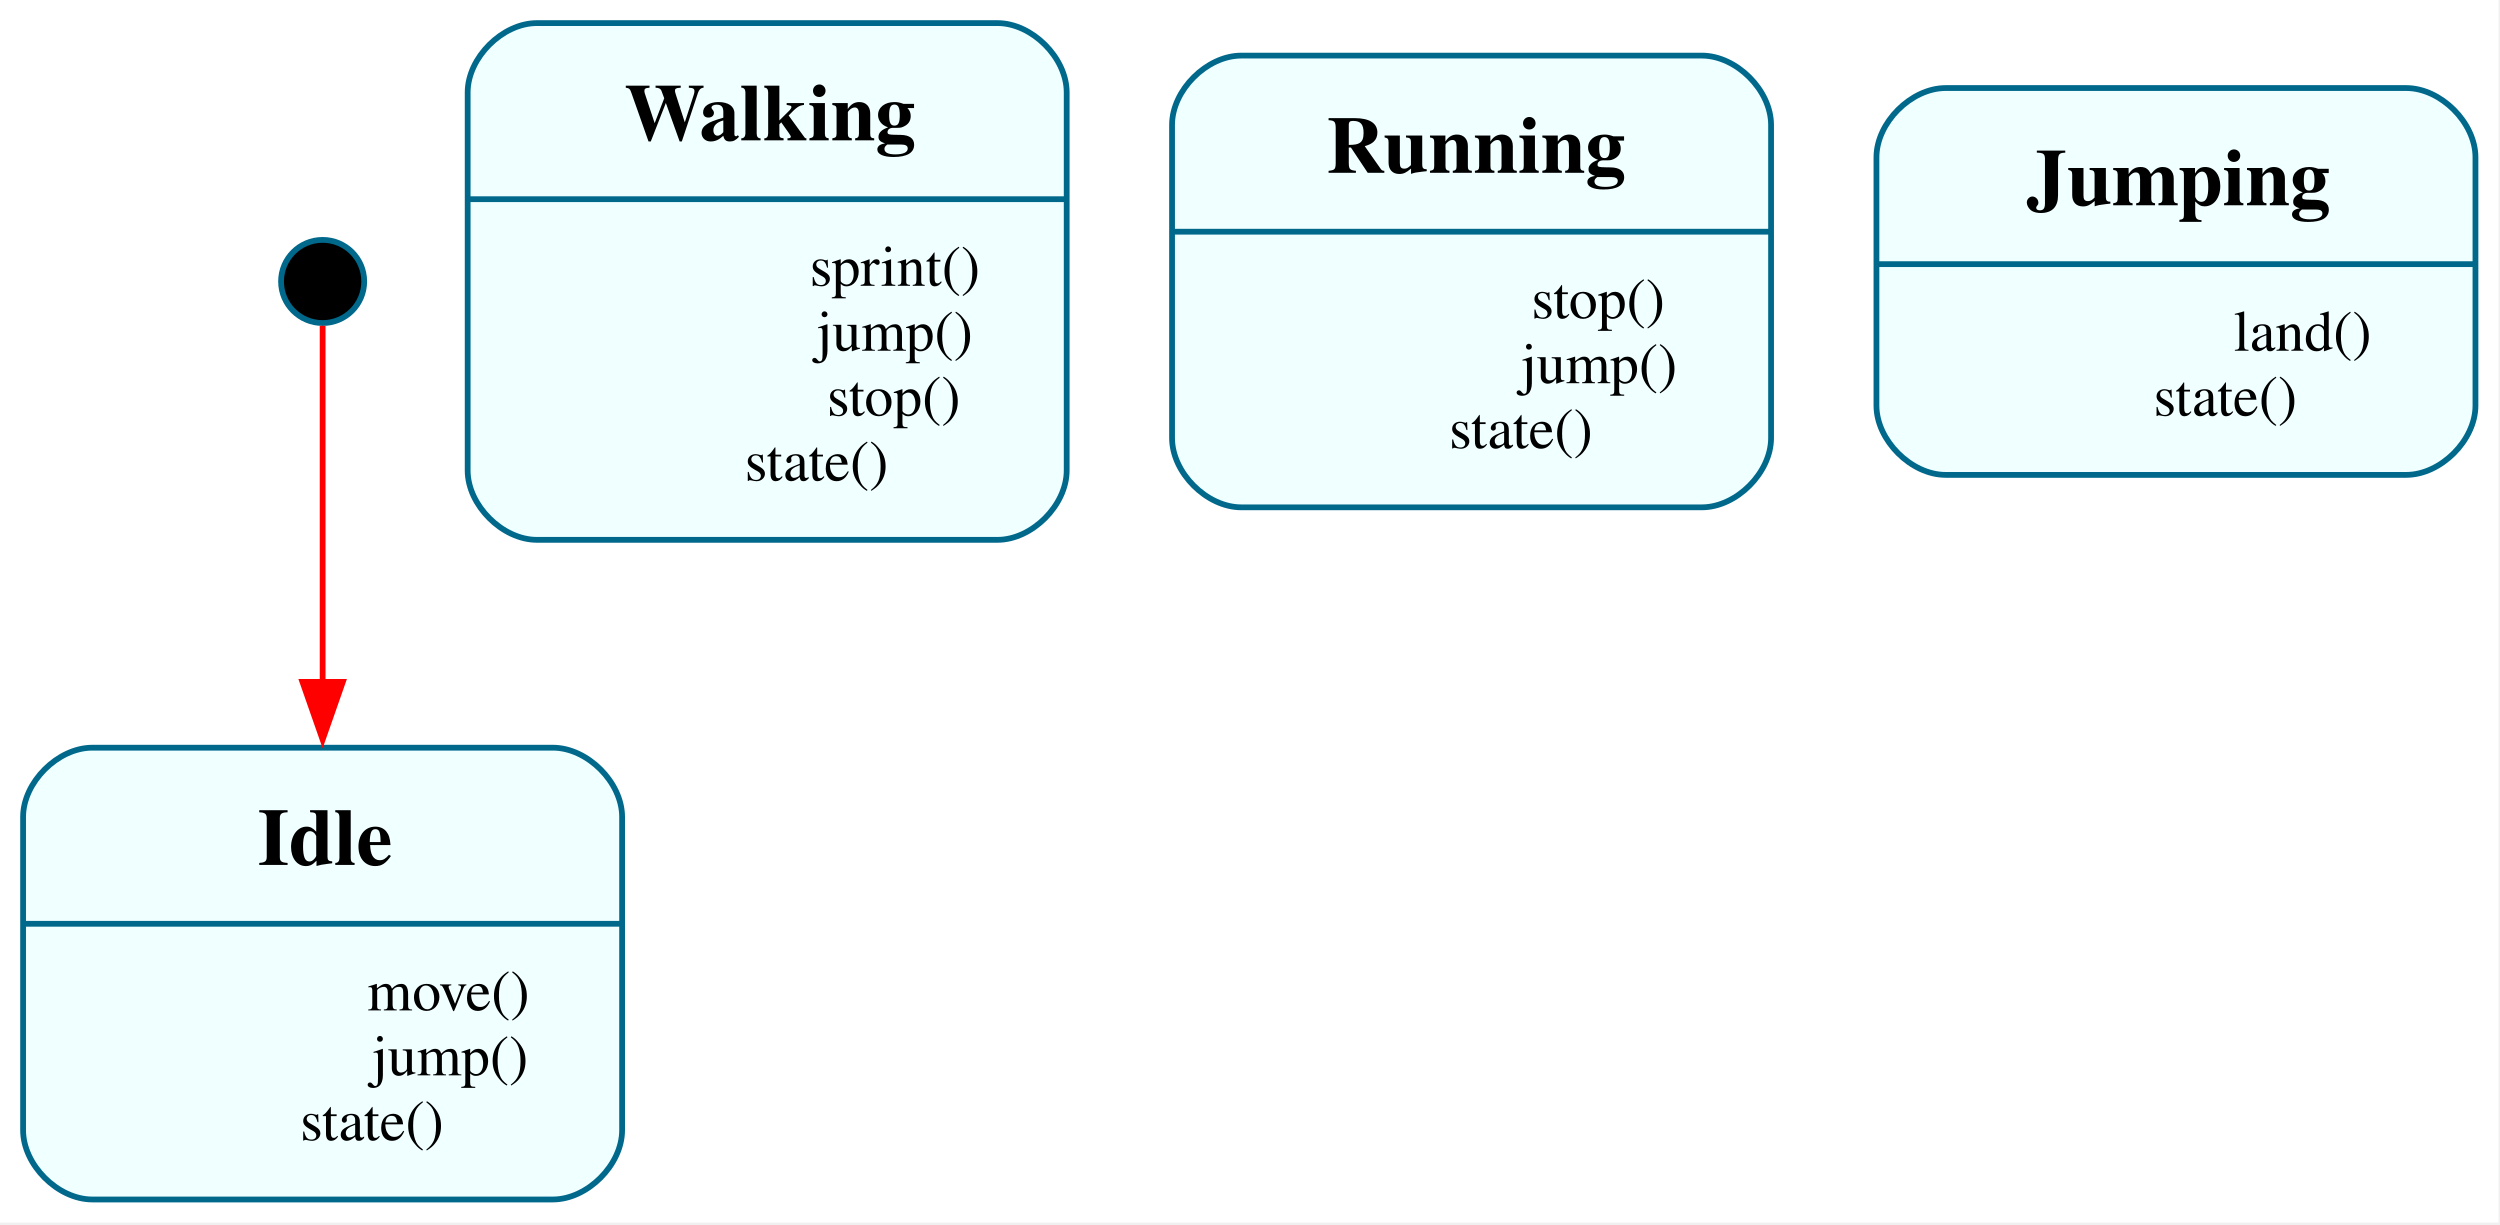
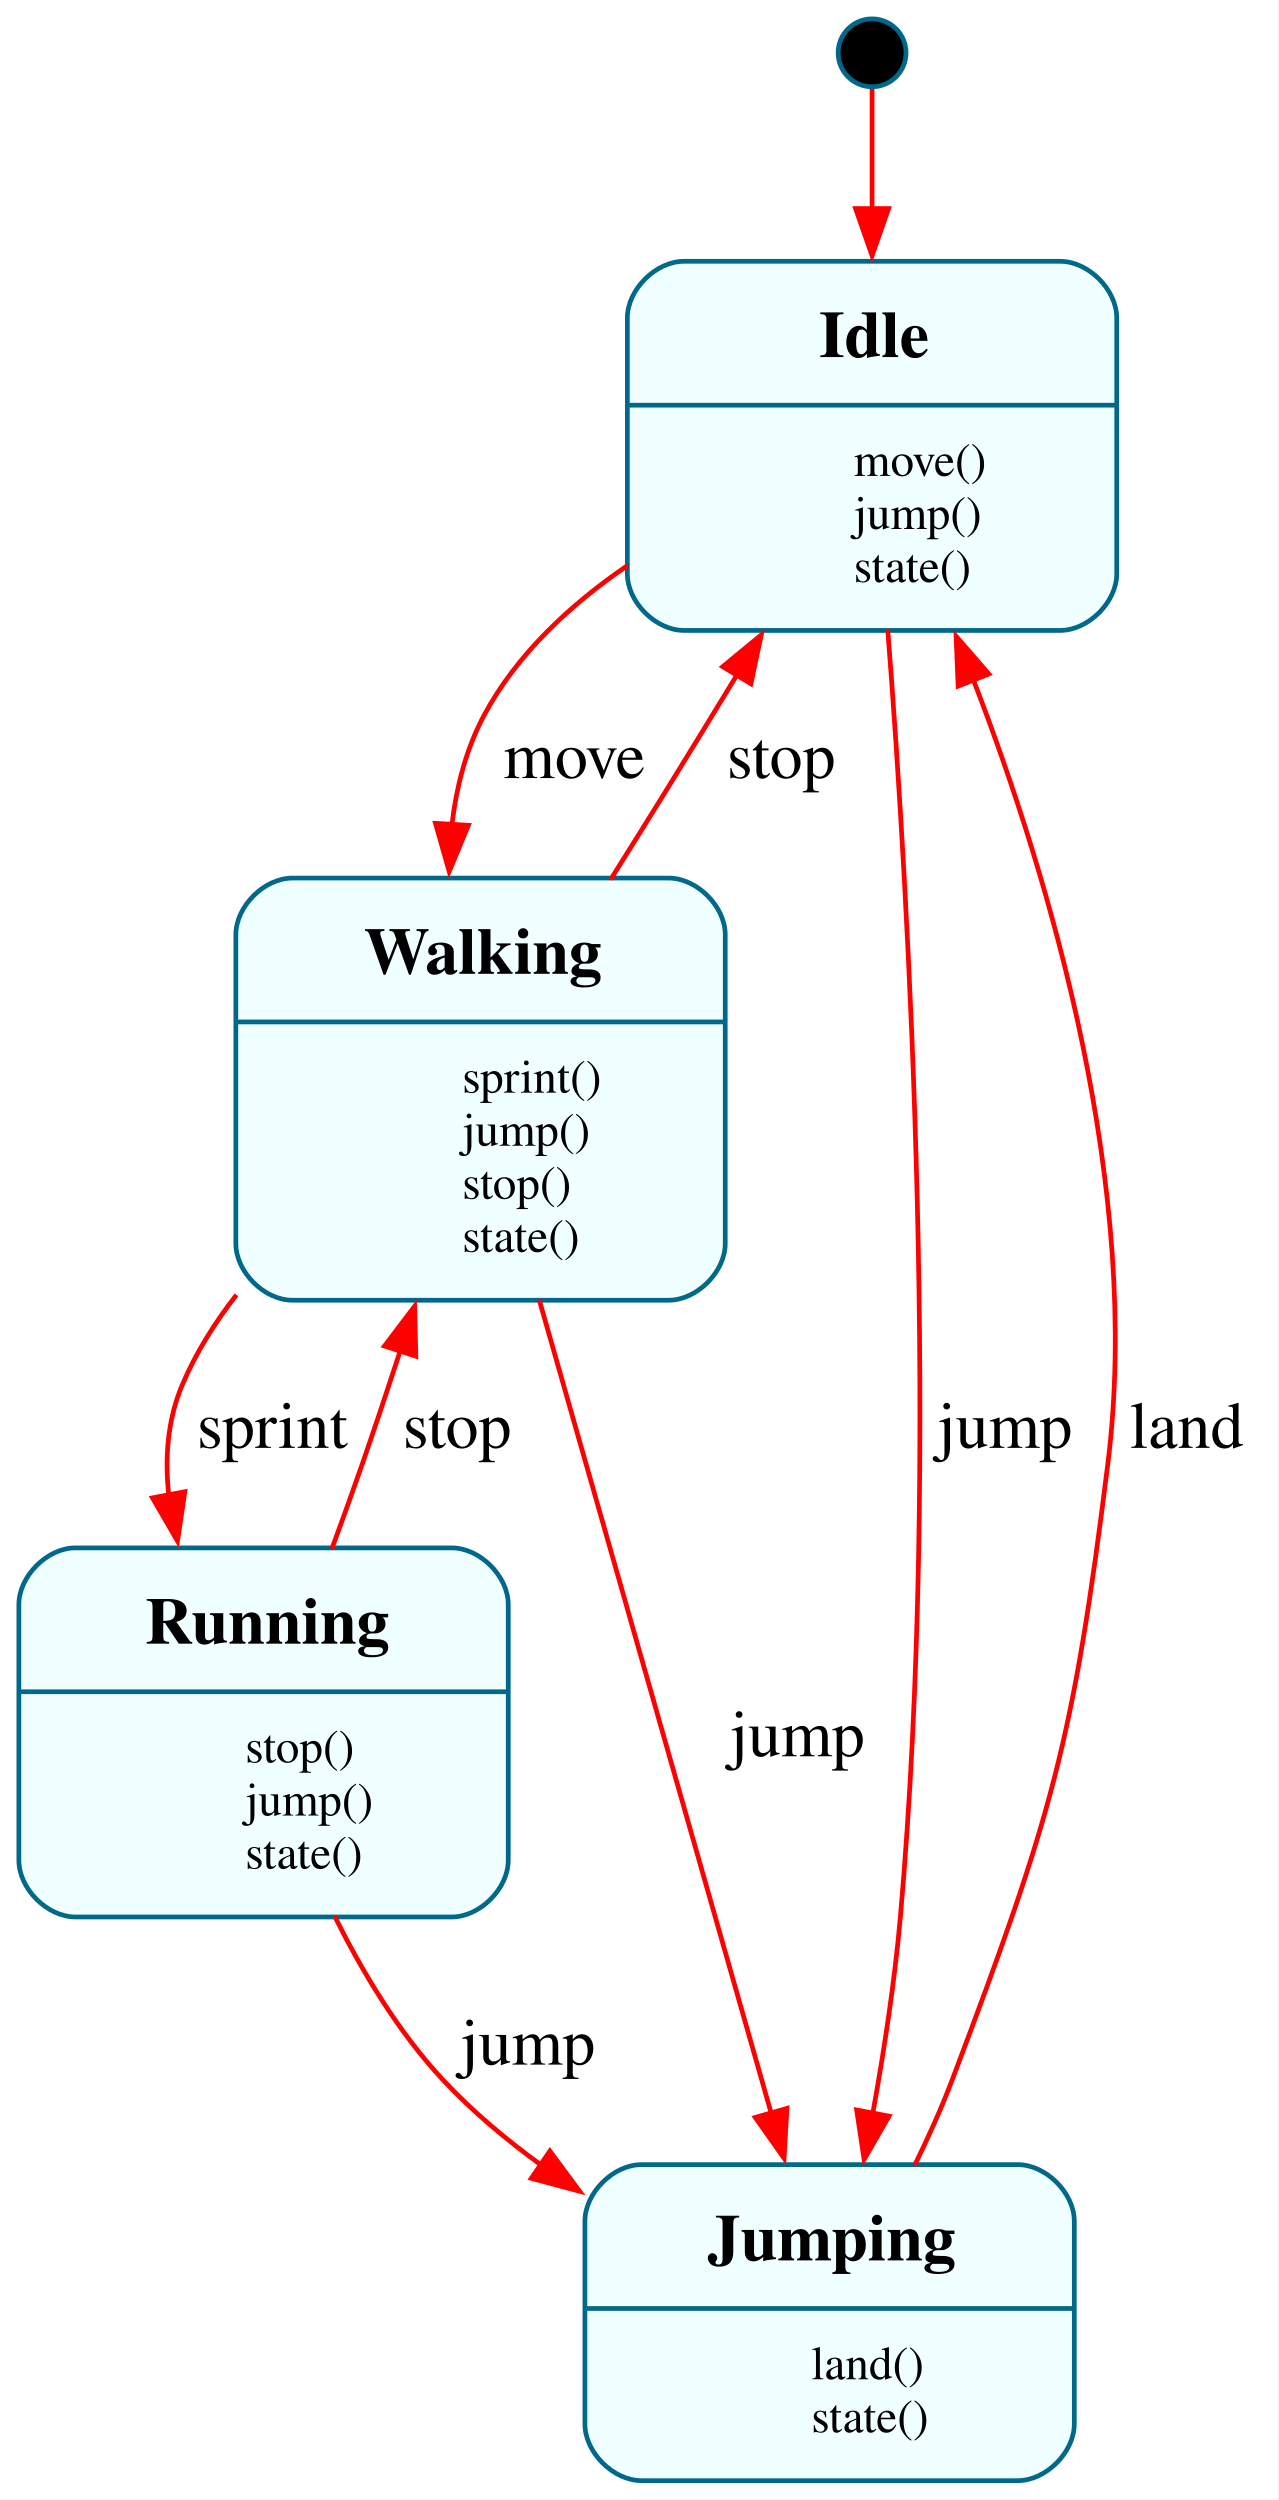
- <svg xmlns="http://www.w3.org/2000/svg" width="433pt" height="212pt" viewBox="0.00 0.00 433.00 212.00">
-   <g id="graph0" class="graph" transform="scale(1 1) rotate(0) translate(4 207.75)">
-     <polygon fill="white" stroke="none" points="-4,4 -4,-207.75 428.75,-207.75 428.75,4 -4,4" />
+ <svg xmlns="http://www.w3.org/2000/svg" width="271pt" height="530pt" viewBox="0.00 0.00 271.00 530.00">
+   <g id="graph0" class="graph" transform="scale(1 1) rotate(0) translate(4 525.9)">
+     <polygon fill="white" stroke="none" points="-4,4 -4,-525.9 266.95,-525.9 266.95,4 -4,4" />
    <g id="node1" class="node">
-       <ellipse fill="black" stroke="#00688b" cx="51.88" cy="-159" rx="7.2" ry="7.2" />
+       <ellipse fill="black" stroke="#00688b" cx="180.88" cy="-514.7" rx="7.2" ry="7.2" />
    </g>
    <g id="node2" class="node">
-       <path fill="azure" stroke="none" d="M91.75,-78.25C91.75,-78.25 12,-78.25 12,-78.25 6,-78.25 0,-72.25 0,-66.25 0,-66.25 0,-12 0,-12 0,-6 6,0 12,0 12,0 91.75,0 91.75,0 97.75,0 103.75,-6 103.75,-12 103.75,-12 103.75,-66.25 103.75,-66.25 103.75,-72.25 97.75,-78.25 91.75,-78.25" />
-       <text xml:space="preserve" text-anchor="start" x="40.62" y="-57.95" font-family="Times,serif" font-weight="bold" font-size="14.00">Idle</text>
-       <text xml:space="preserve" text-anchor="start" x="19.62" y="-32.75" font-family="Times,serif" font-size="10.00">                move()</text>
-       <text xml:space="preserve" text-anchor="start" x="20.38" y="-21.5" font-family="Times,serif" font-size="10.00">                jump()</text>
-       <text xml:space="preserve" text-anchor="start" x="8" y="-10.25" font-family="Times,serif" font-size="10.00">                state()            </text>
-       <polygon fill="#00688b" stroke="#00688b" points="0,-47.75 0,-47.75 103.75,-47.75 103.75,-47.75 0,-47.75" />
-       <path fill="none" stroke="#00688b" d="M12,0C12,0 91.75,0 91.75,0 97.75,0 103.75,-6 103.75,-12 103.75,-12 103.75,-66.25 103.75,-66.25 103.75,-72.25 97.75,-78.25 91.75,-78.25 91.75,-78.25 12,-78.25 12,-78.25 6,-78.25 0,-72.25 0,-66.25 0,-66.25 0,-12 0,-12 0,-6 6,0 12,0" />
+       <path fill="azure" stroke="none" d="M220.75,-470.5C220.75,-470.5 141,-470.5 141,-470.5 135,-470.5 129,-464.5 129,-458.5 129,-458.5 129,-404.25 129,-404.25 129,-398.25 135,-392.25 141,-392.25 141,-392.25 220.75,-392.25 220.75,-392.25 226.75,-392.25 232.75,-398.25 232.75,-404.25 232.75,-404.25 232.75,-458.5 232.75,-458.5 232.75,-464.5 226.75,-470.5 220.75,-470.5" />
+       <text xml:space="preserve" text-anchor="start" x="169.62" y="-450.2" font-family="Times,serif" font-weight="bold" font-size="14.00">Idle</text>
+       <text xml:space="preserve" text-anchor="start" x="137" y="-425" font-family="Times,serif" font-size="10.00">                move()</text>
+       <text xml:space="preserve" text-anchor="start" x="137" y="-413.75" font-family="Times,serif" font-size="10.00">                jump()</text>
+       <text xml:space="preserve" text-anchor="start" x="137" y="-402.5" font-family="Times,serif" font-size="10.00">                state()            </text>
+       <polygon fill="#00688b" stroke="#00688b" points="129,-440 129,-440 232.75,-440 232.75,-440 129,-440" />
+       <path fill="none" stroke="#00688b" d="M141,-392.25C141,-392.25 220.75,-392.25 220.75,-392.25 226.75,-392.25 232.75,-398.25 232.75,-404.25 232.75,-404.25 232.75,-458.5 232.75,-458.5 232.75,-464.5 226.75,-470.5 220.75,-470.5 220.75,-470.5 141,-470.5 141,-470.5 135,-470.5 129,-464.5 129,-458.5 129,-458.5 129,-404.25 129,-404.25 129,-398.25 135,-392.25 141,-392.25" />
    </g>
    <g id="edge1" class="edge">
-       <path fill="none" stroke="red" d="M51.88,-151.32C51.88,-139.4 51.88,-113.43 51.88,-89.59" />
-       <polygon fill="red" stroke="red" points="55.38,-89.65 51.88,-79.65 48.38,-89.65 55.38,-89.65" />
+       <path fill="none" stroke="red" d="M180.88,-507.04C180.88,-501.03 180.88,-491.57 180.88,-481.38" />
+       <polygon fill="red" stroke="red" points="184.38,-481.69 180.88,-471.69 177.38,-481.69 184.38,-481.69" />
    </g>
    <g id="node3" class="node">
-       <path fill="azure" stroke="none" d="M168.75,-203.75C168.75,-203.75 89,-203.75 89,-203.75 83,-203.75 77,-197.75 77,-191.75 77,-191.75 77,-126.25 77,-126.25 77,-120.25 83,-114.25 89,-114.25 89,-114.25 168.75,-114.25 168.75,-114.25 174.75,-114.25 180.75,-120.25 180.75,-126.25 180.75,-126.25 180.75,-191.75 180.75,-191.75 180.75,-197.75 174.75,-203.75 168.75,-203.75" />
-       <text xml:space="preserve" text-anchor="start" x="104.12" y="-183.45" font-family="Times,serif" font-weight="bold" font-size="14.00">Walking</text>
-       <text xml:space="preserve" text-anchor="start" x="96.25" y="-158.25" font-family="Times,serif" font-size="10.00">                sprint()</text>
-       <text xml:space="preserve" text-anchor="start" x="97.38" y="-147" font-family="Times,serif" font-size="10.00">                jump()</text>
-       <text xml:space="preserve" text-anchor="start" x="99.25" y="-135.75" font-family="Times,serif" font-size="10.00">                stop()</text>
-       <text xml:space="preserve" text-anchor="start" x="85" y="-124.5" font-family="Times,serif" font-size="10.00">                state()            </text>
-       <polygon fill="#00688b" stroke="#00688b" points="77,-173.25 77,-173.25 180.75,-173.25 180.75,-173.25 77,-173.25" />
-       <path fill="none" stroke="#00688b" d="M89,-114.25C89,-114.25 168.75,-114.25 168.75,-114.25 174.75,-114.25 180.75,-120.25 180.75,-126.25 180.75,-126.25 180.75,-191.75 180.75,-191.75 180.75,-197.75 174.75,-203.75 168.75,-203.75 168.75,-203.75 89,-203.75 89,-203.75 83,-203.75 77,-197.75 77,-191.75 77,-191.75 77,-126.25 77,-126.25 77,-120.25 83,-114.25 89,-114.25" />
+       <path fill="azure" stroke="none" d="M137.75,-339.75C137.75,-339.75 58,-339.75 58,-339.75 52,-339.75 46,-333.75 46,-327.75 46,-327.75 46,-262.25 46,-262.25 46,-256.25 52,-250.25 58,-250.25 58,-250.25 137.75,-250.25 137.75,-250.25 143.75,-250.25 149.75,-256.25 149.75,-262.25 149.75,-262.25 149.75,-327.75 149.75,-327.75 149.75,-333.75 143.75,-339.75 137.75,-339.75" />
+       <text xml:space="preserve" text-anchor="start" x="73.12" y="-319.45" font-family="Times,serif" font-weight="bold" font-size="14.00">Walking</text>
+       <text xml:space="preserve" text-anchor="start" x="54" y="-294.25" font-family="Times,serif" font-size="10.00">                sprint()</text>
+       <text xml:space="preserve" text-anchor="start" x="54" y="-283" font-family="Times,serif" font-size="10.00">                jump()</text>
+       <text xml:space="preserve" text-anchor="start" x="54" y="-271.75" font-family="Times,serif" font-size="10.00">                stop()</text>
+       <text xml:space="preserve" text-anchor="start" x="54" y="-260.5" font-family="Times,serif" font-size="10.00">                state()            </text>
+       <polygon fill="#00688b" stroke="#00688b" points="46,-309.25 46,-309.25 149.75,-309.25 149.75,-309.25 46,-309.25" />
+       <path fill="none" stroke="#00688b" d="M58,-250.25C58,-250.25 137.75,-250.25 137.75,-250.25 143.75,-250.25 149.75,-256.25 149.75,-262.25 149.75,-262.25 149.75,-327.75 149.75,-327.75 149.75,-333.75 143.75,-339.75 137.75,-339.75 137.75,-339.75 58,-339.75 58,-339.75 52,-339.75 46,-333.75 46,-327.75 46,-327.75 46,-262.25 46,-262.25 46,-256.25 52,-250.25 58,-250.25" />
+     </g>
+     <g id="edge2" class="edge">
+       <path fill="none" stroke="red" d="M129.08,-406.05C116.94,-397.75 105.55,-387.21 98.62,-374.25 94.84,-367.16 92.76,-359.18 91.81,-351.08" />
+       <polygon fill="red" stroke="red" points="95.3,-350.94 91.23,-341.16 88.32,-351.35 95.3,-350.94" />
+       <text xml:space="preserve" text-anchor="middle" x="117.75" y="-360.95" font-family="Times,serif" font-size="14.00"> move </text>
+     </g>
+     <g id="node5" class="node">
+       <path fill="azure" stroke="none" d="M211.75,-67C211.75,-67 132,-67 132,-67 126,-67 120,-61 120,-55 120,-55 120,-12 120,-12 120,-6 126,0 132,0 132,0 211.75,0 211.75,0 217.75,0 223.75,-6 223.75,-12 223.75,-12 223.75,-55 223.75,-55 223.75,-61 217.75,-67 211.75,-67" />
+       <text xml:space="preserve" text-anchor="start" x="146" y="-46.7" font-family="Times,serif" font-weight="bold" font-size="14.00">Jumping</text>
+       <text xml:space="preserve" text-anchor="start" x="128" y="-21.5" font-family="Times,serif" font-size="10.00">                land()</text>
+       <text xml:space="preserve" text-anchor="start" x="128" y="-10.25" font-family="Times,serif" font-size="10.00">                state()            </text>
+       <polygon fill="#00688b" stroke="#00688b" points="120,-36.5 120,-36.5 223.75,-36.5 223.75,-36.5 120,-36.5" />
+       <path fill="none" stroke="#00688b" d="M132,0C132,0 211.75,0 211.75,0 217.75,0 223.75,-6 223.75,-12 223.75,-12 223.75,-55 223.75,-55 223.75,-61 217.75,-67 211.75,-67 211.75,-67 132,-67 132,-67 126,-67 120,-61 120,-55 120,-55 120,-12 120,-12 120,-6 126,0 132,0" />
+     </g>
+     <g id="edge3" class="edge">
+       <path fill="none" stroke="red" d="M184.2,-392.48C188.76,-333.84 195.47,-217.64 186.88,-119.5 185.68,-105.88 183.43,-91.16 181.03,-77.87" />
+       <polygon fill="red" stroke="red" points="184.48,-77.28 179.19,-68.1 177.61,-78.58 184.48,-77.28" />
+       <text xml:space="preserve" text-anchor="middle" x="209.02" y="-218.95" font-family="Times,serif" font-size="14.00"> jump </text>
+     </g>
+     <g id="edge6" class="edge">
+       <path fill="none" stroke="red" d="M125.46,-339.46C129.31,-345.59 133.21,-351.82 136.88,-357.75 141.89,-365.86 147.18,-374.51 152.29,-382.91" />
+       <polygon fill="red" stroke="red" points="149.21,-384.57 157.39,-391.31 155.19,-380.94 149.21,-384.57" />
+       <text xml:space="preserve" text-anchor="middle" x="161.62" y="-360.95" font-family="Times,serif" font-size="14.00"> stop </text>
    </g>
    <g id="node4" class="node">
-       <path fill="azure" stroke="none" d="M290.75,-198.12C290.75,-198.12 211,-198.12 211,-198.12 205,-198.12 199,-192.12 199,-186.12 199,-186.12 199,-131.88 199,-131.88 199,-125.88 205,-119.88 211,-119.88 211,-119.88 290.75,-119.88 290.75,-119.88 296.75,-119.88 302.75,-125.88 302.75,-131.88 302.75,-131.88 302.75,-186.12 302.75,-186.12 302.75,-192.12 296.75,-198.12 290.75,-198.12" />
-       <text xml:space="preserve" text-anchor="start" x="225.75" y="-177.82" font-family="Times,serif" font-weight="bold" font-size="14.00">Running</text>
-       <text xml:space="preserve" text-anchor="start" x="221.25" y="-152.62" font-family="Times,serif" font-size="10.00">                stop()</text>
-       <text xml:space="preserve" text-anchor="start" x="219.38" y="-141.38" font-family="Times,serif" font-size="10.00">                jump()</text>
-       <text xml:space="preserve" text-anchor="start" x="207" y="-130.12" font-family="Times,serif" font-size="10.00">                state()            </text>
-       <polygon fill="#00688b" stroke="#00688b" points="199,-167.62 199,-167.62 302.75,-167.62 302.75,-167.62 199,-167.62" />
-       <path fill="none" stroke="#00688b" d="M211,-119.88C211,-119.88 290.75,-119.88 290.75,-119.88 296.75,-119.88 302.75,-125.88 302.75,-131.88 302.75,-131.88 302.75,-186.12 302.75,-186.12 302.75,-192.12 296.75,-198.12 290.75,-198.12 290.75,-198.12 211,-198.12 211,-198.12 205,-198.12 199,-192.12 199,-186.12 199,-186.12 199,-131.88 199,-131.88 199,-125.88 205,-119.88 211,-119.88" />
+       <path fill="azure" stroke="none" d="M91.75,-197.75C91.75,-197.75 12,-197.75 12,-197.75 6,-197.75 0,-191.75 0,-185.75 0,-185.75 0,-131.5 0,-131.5 0,-125.5 6,-119.5 12,-119.5 12,-119.5 91.75,-119.5 91.75,-119.5 97.75,-119.5 103.75,-125.5 103.75,-131.5 103.75,-131.5 103.75,-185.75 103.75,-185.75 103.75,-191.75 97.75,-197.75 91.75,-197.75" />
+       <text xml:space="preserve" text-anchor="start" x="26.75" y="-177.45" font-family="Times,serif" font-weight="bold" font-size="14.00">Running</text>
+       <text xml:space="preserve" text-anchor="start" x="8" y="-152.25" font-family="Times,serif" font-size="10.00">                stop()</text>
+       <text xml:space="preserve" text-anchor="start" x="8" y="-141" font-family="Times,serif" font-size="10.00">                jump()</text>
+       <text xml:space="preserve" text-anchor="start" x="8" y="-129.75" font-family="Times,serif" font-size="10.00">                state()            </text>
+       <polygon fill="#00688b" stroke="#00688b" points="0,-167.25 0,-167.25 103.75,-167.25 103.75,-167.25 0,-167.25" />
+       <path fill="none" stroke="#00688b" d="M12,-119.5C12,-119.5 91.75,-119.5 91.75,-119.5 97.75,-119.5 103.75,-125.5 103.75,-131.5 103.75,-131.5 103.75,-185.75 103.75,-185.75 103.75,-191.75 97.75,-197.75 91.75,-197.75 91.75,-197.75 12,-197.75 12,-197.75 6,-197.75 0,-191.75 0,-185.75 0,-185.75 0,-131.5 0,-131.5 0,-125.5 6,-119.5 12,-119.5" />
    </g>
-     <g id="node5" class="node">
-       <path fill="azure" stroke="none" d="M412.75,-192.5C412.75,-192.5 333,-192.5 333,-192.5 327,-192.5 321,-186.5 321,-180.5 321,-180.5 321,-137.5 321,-137.5 321,-131.5 327,-125.5 333,-125.5 333,-125.5 412.75,-125.5 412.75,-125.5 418.75,-125.5 424.75,-131.5 424.75,-137.5 424.75,-137.5 424.75,-180.5 424.75,-180.5 424.75,-186.5 418.75,-192.5 412.75,-192.5" />
-       <text xml:space="preserve" text-anchor="start" x="347" y="-172.2" font-family="Times,serif" font-weight="bold" font-size="14.00">Jumping</text>
-       <text xml:space="preserve" text-anchor="start" x="342.88" y="-147" font-family="Times,serif" font-size="10.00">                land()</text>
-       <text xml:space="preserve" text-anchor="start" x="329" y="-135.75" font-family="Times,serif" font-size="10.00">                state()            </text>
-       <polygon fill="#00688b" stroke="#00688b" points="321,-162 321,-162 424.75,-162 424.75,-162 321,-162" />
-       <path fill="none" stroke="#00688b" d="M333,-125.5C333,-125.5 412.75,-125.5 412.75,-125.5 418.75,-125.5 424.75,-131.5 424.75,-137.5 424.75,-137.5 424.75,-180.5 424.75,-180.5 424.75,-186.5 418.75,-192.5 412.75,-192.5 412.75,-192.5 333,-192.5 333,-192.5 327,-192.5 321,-186.5 321,-180.5 321,-180.5 321,-137.5 321,-137.5 321,-131.5 327,-125.5 333,-125.5" />
+     <g id="edge4" class="edge">
+       <path fill="none" stroke="red" d="M46.13,-251.39C41.5,-245.45 37.48,-239.04 34.62,-232.25 31.51,-224.86 30.91,-216.81 31.79,-208.83" />
+       <polygon fill="red" stroke="red" points="35.19,-209.66 33.63,-199.19 28.32,-208.36 35.19,-209.66" />
+       <text xml:space="preserve" text-anchor="middle" x="53.75" y="-218.95" font-family="Times,serif" font-size="14.00"> sprint </text>
+     </g>
+     <g id="edge5" class="edge">
+       <path fill="none" stroke="red" d="M110.34,-250.27C124.03,-202.27 145.88,-125.66 159.52,-77.82" />
+       <polygon fill="red" stroke="red" points="162.84,-78.93 162.22,-68.35 156.11,-77.01 162.84,-78.93" />
+       <text xml:space="preserve" text-anchor="middle" x="165.01" y="-153.57" font-family="Times,serif" font-size="14.00"> jump </text>
+     </g>
+     <g id="edge7" class="edge">
+       <path fill="none" stroke="red" d="M66.36,-197.57C68.59,-203.64 70.83,-209.85 72.88,-215.75 75.54,-223.44 78.26,-231.59 80.88,-239.61" />
+       <polygon fill="red" stroke="red" points="77.5,-240.54 83.9,-248.98 84.16,-238.38 77.5,-240.54" />
+       <text xml:space="preserve" text-anchor="middle" x="92.92" y="-218.95" font-family="Times,serif" font-size="14.00"> stop </text>
+     </g>
+     <g id="edge8" class="edge">
+       <path fill="none" stroke="red" d="M66.93,-119.69C72.89,-107.7 80.56,-94.99 89.88,-85 96.1,-78.32 103.41,-72.19 111.04,-66.68" />
+       <polygon fill="red" stroke="red" points="112.57,-69.88 118.87,-61.36 108.63,-64.09 112.57,-69.88" />
+       <text xml:space="preserve" text-anchor="middle" x="107.88" y="-88.2" font-family="Times,serif" font-size="14.00"> jump </text>
+     </g>
+     <g id="edge9" class="edge">
+       <path fill="none" stroke="red" d="M189.91,-66.87C192.82,-72.8 195.61,-79 197.88,-85 219.06,-141.06 223.49,-156.27 230.88,-215.75 238.07,-273.68 218.93,-338.79 202.29,-381.95" />
+       <polygon fill="red" stroke="red" points="199.12,-380.44 198.69,-391.02 205.63,-383.02 199.12,-380.44" />
+       <text xml:space="preserve" text-anchor="middle" x="247.58" y="-218.95" font-family="Times,serif" font-size="14.00"> land </text>
    </g>
  </g>
</svg>
